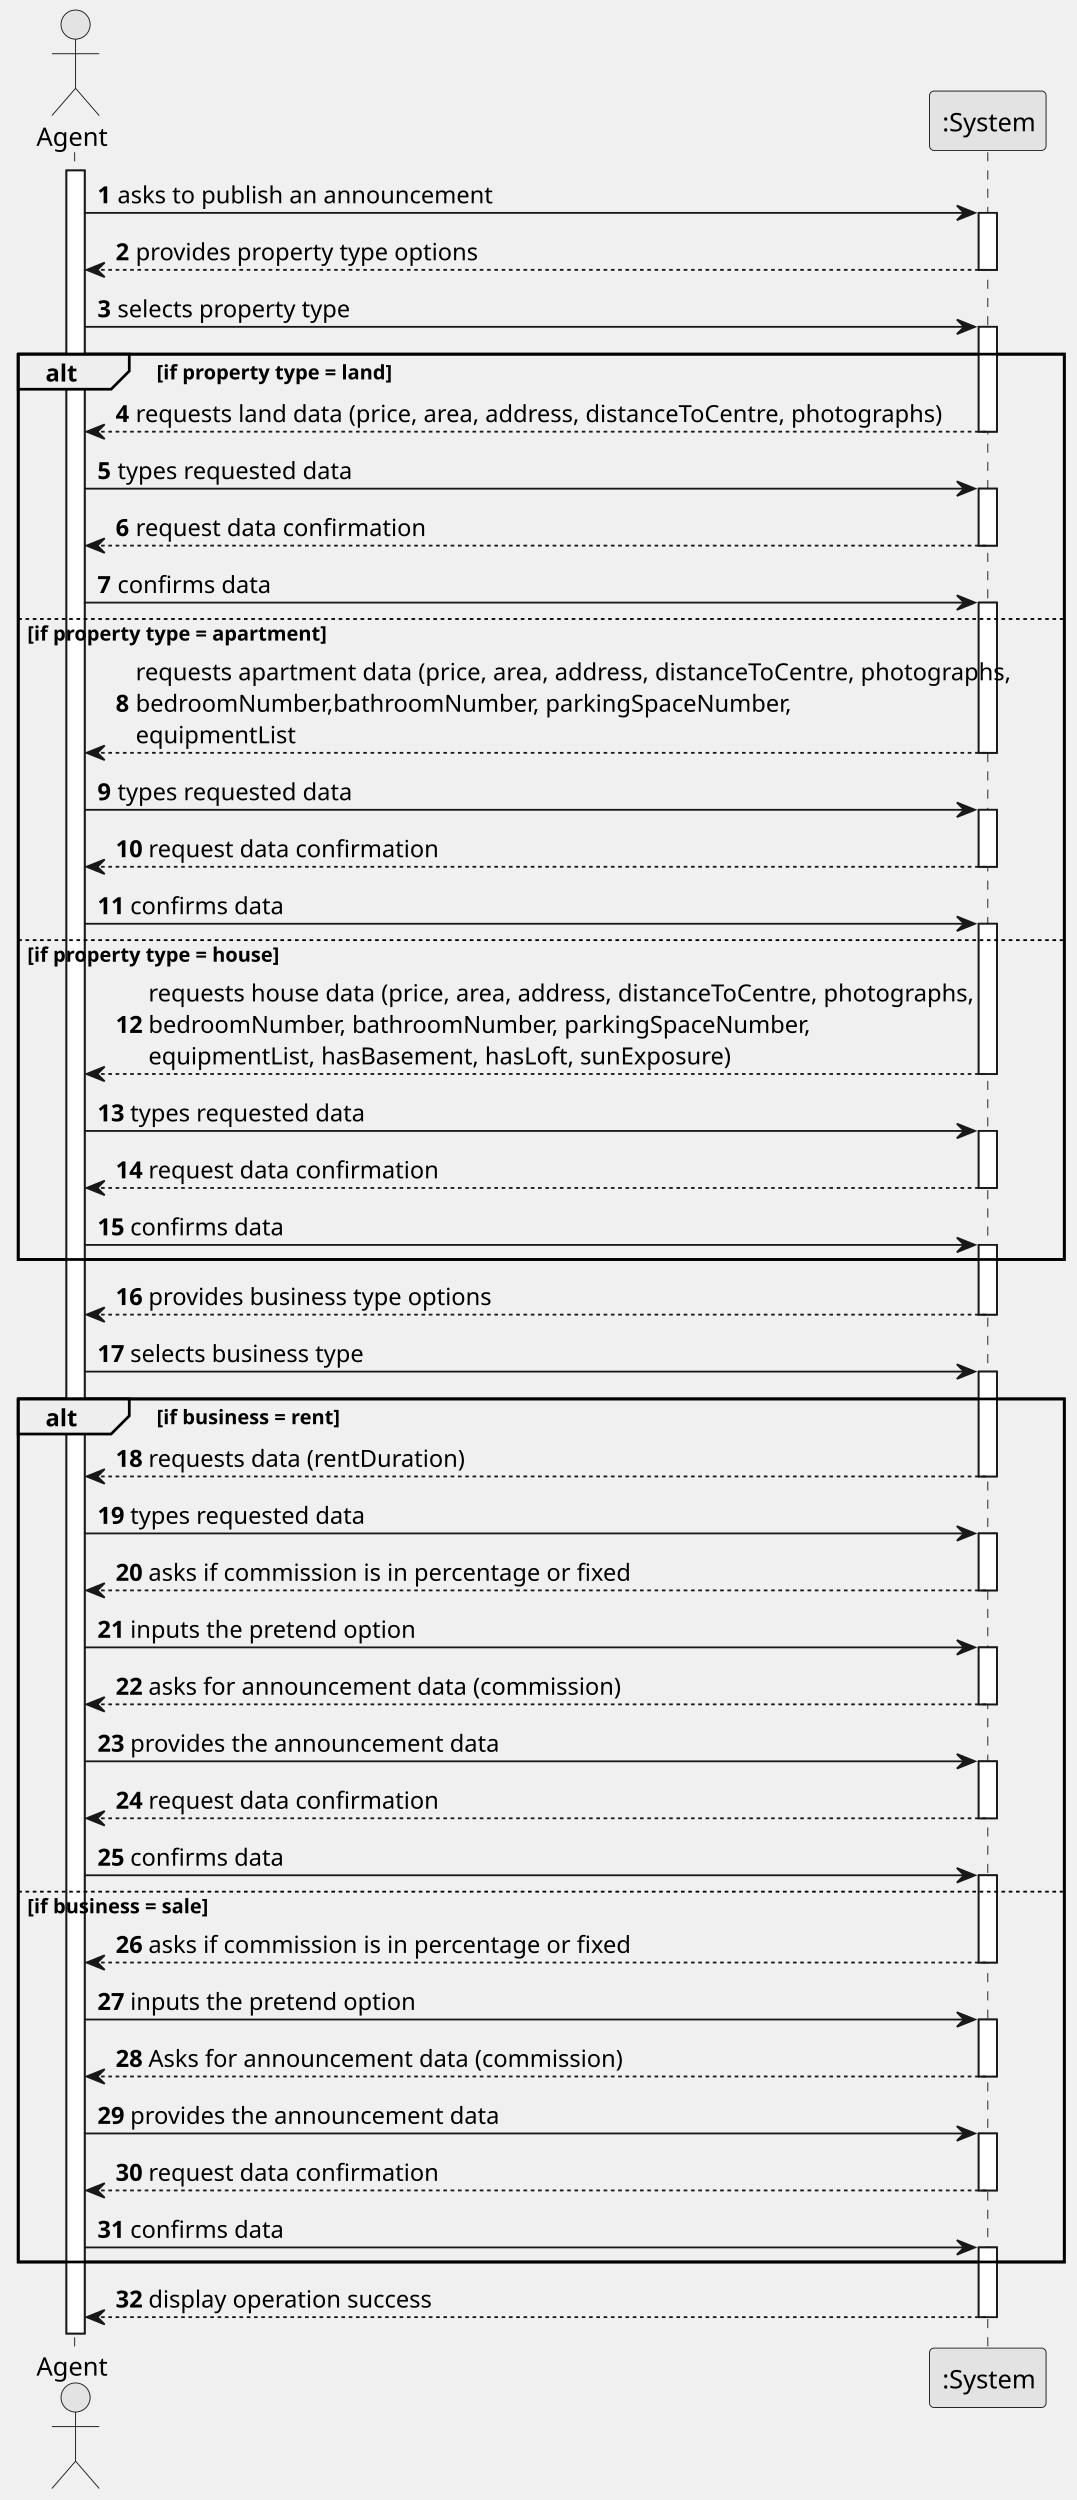
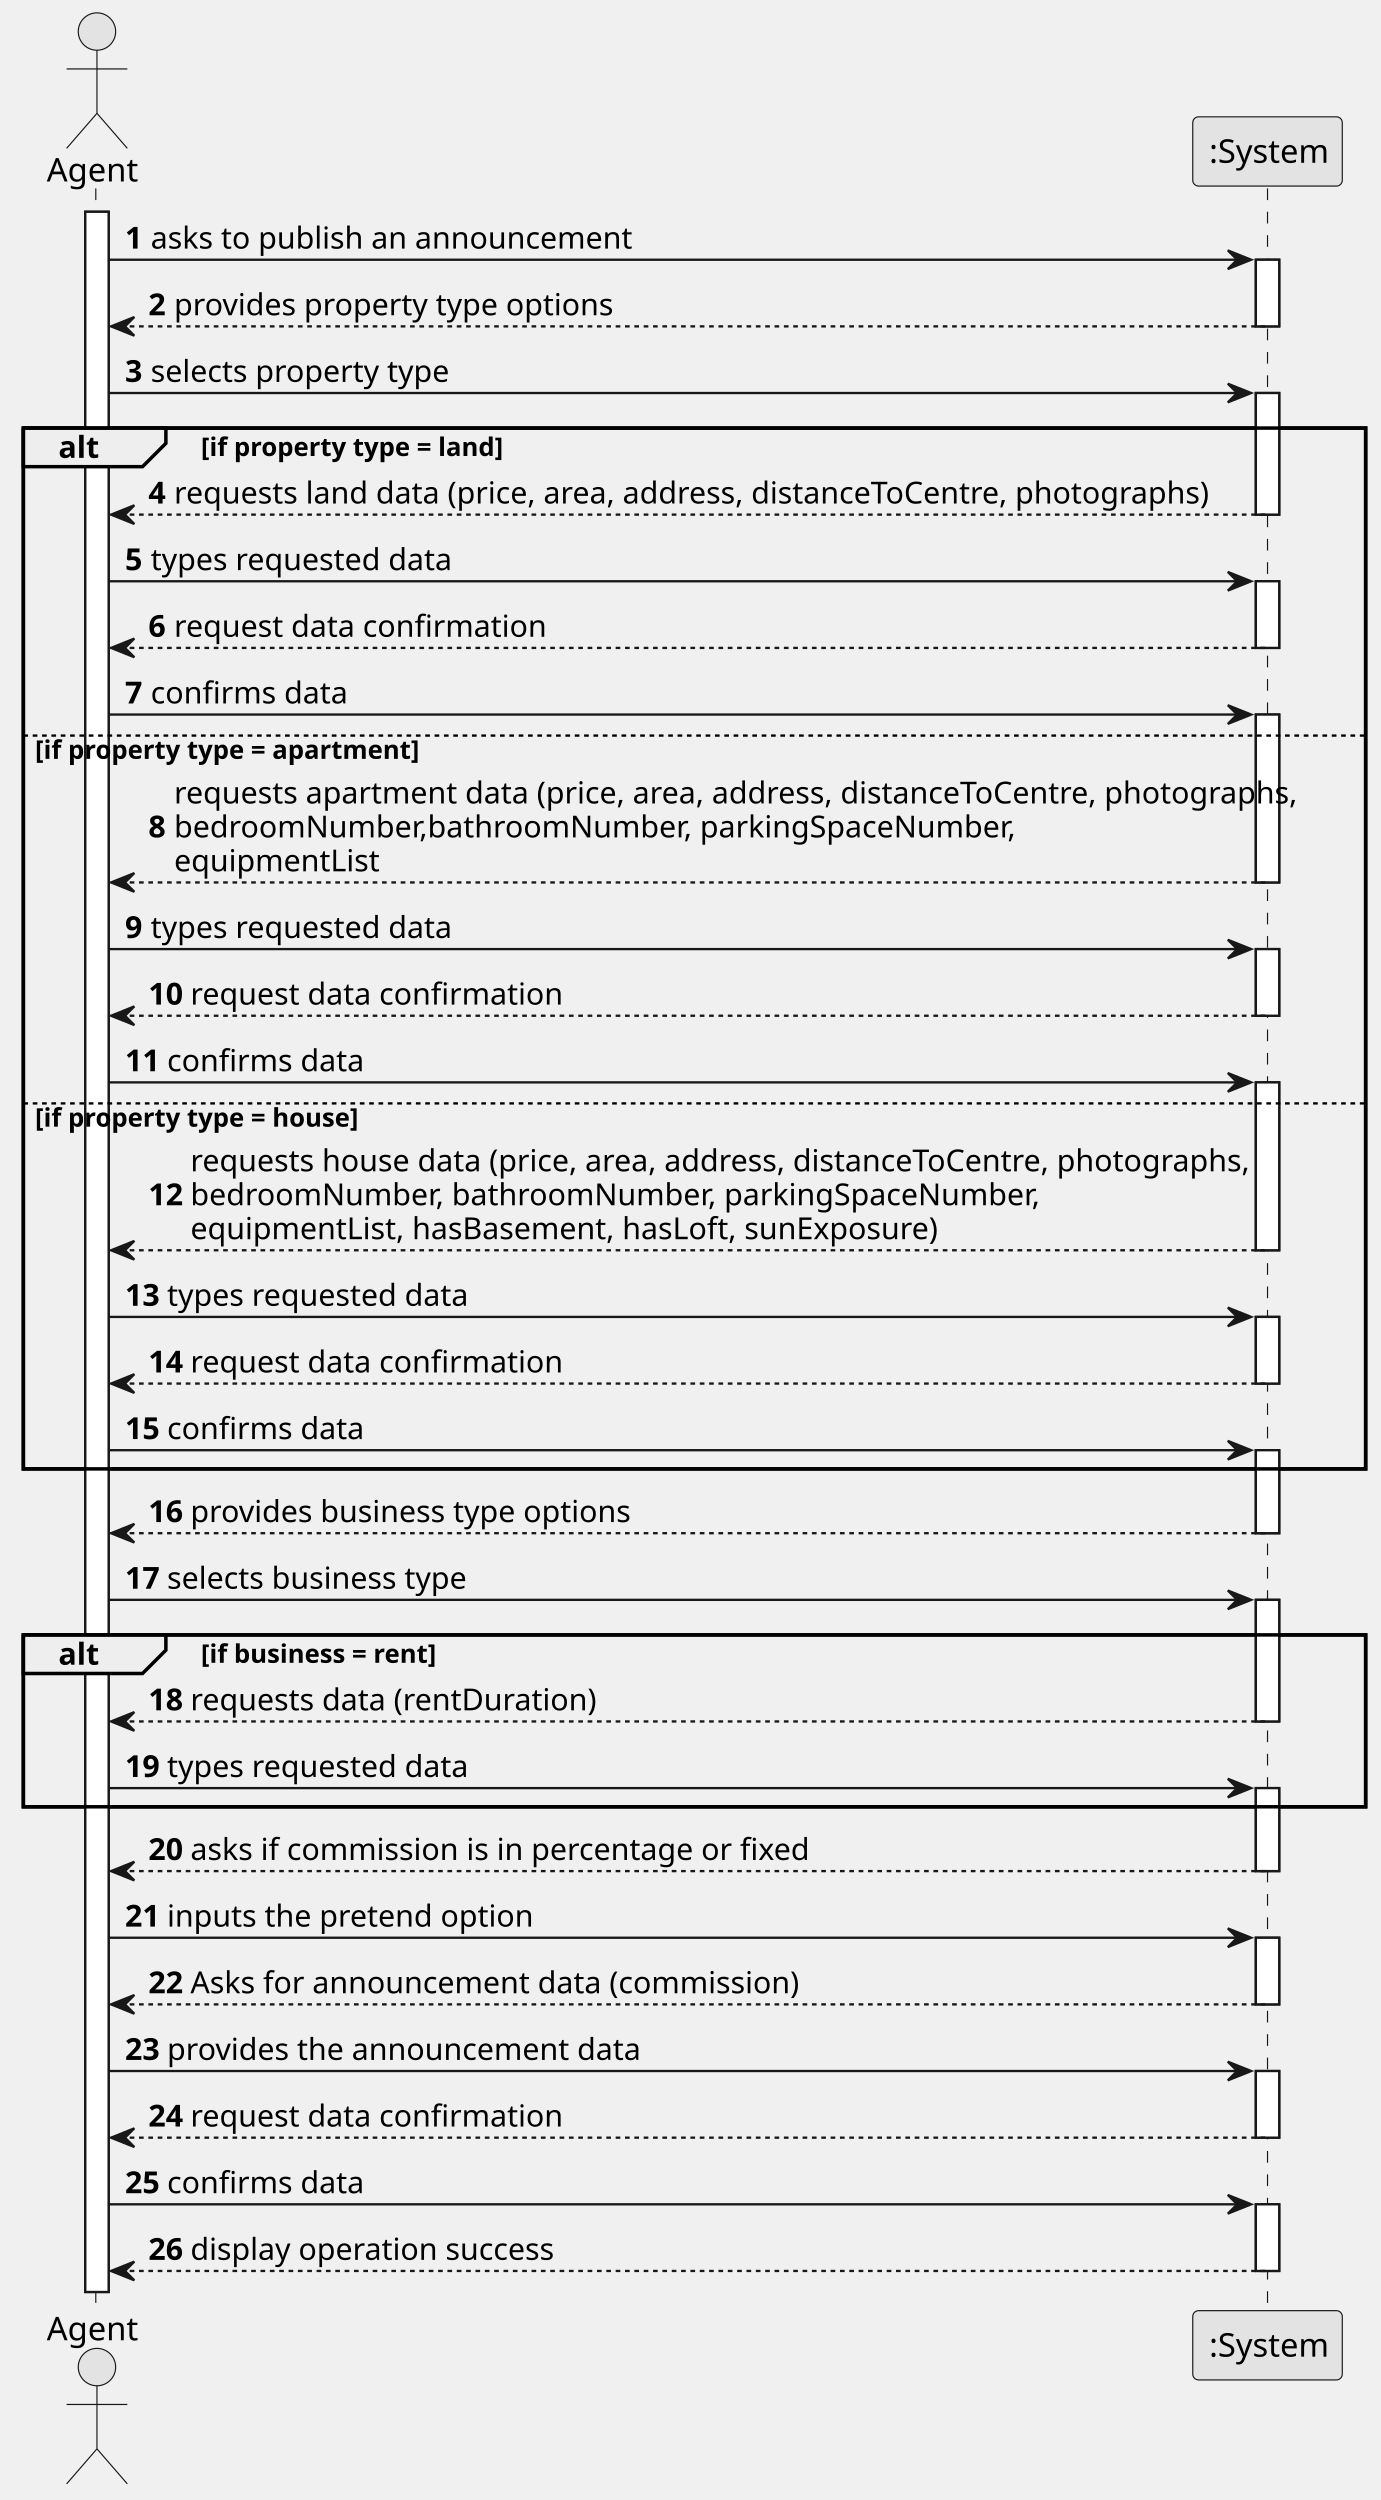
- <svg xmlns="http://www.w3.org/2000/svg" contentStyleType="text/css" height="1373px" preserveAspectRatio="none" style="width:591px;height:1373px;background:#FFFFFF;" version="1.1" viewBox="0 0 591 1373" width="591px" zoomAndPan="magnify">
+ <svg xmlns="http://www.w3.org/2000/svg" contentStyleType="text/css" height="1070px" preserveAspectRatio="none" style="width:591px;height:1070px;background:#FFFFFF;" version="1.1" viewBox="0 0 591 1070" width="591px" zoomAndPan="magnify">
  <defs />
  <g>
-     <rect fill="#FFFFFF" height="1187.951" style="stroke:#181818;stroke-width:1.0;" width="10" x="36.5" y="93.621" />
-     <rect fill="#FFFFFF" height="31.291" style="stroke:#181818;stroke-width:1.0;" width="10" x="537.5" y="116.912" />
-     <rect fill="#FFFFFF" height="57.582" style="stroke:#181818;stroke-width:1.0;" width="10" x="537.5" y="179.494" />
-     <rect fill="#FFFFFF" height="31.291" style="stroke:#181818;stroke-width:1.0;" width="10" x="537.5" y="268.367" />
-     <rect fill="#FFFFFF" height="82.504" style="stroke:#181818;stroke-width:1.0;" width="10" x="537.5" y="330.949" />
-     <rect fill="#FFFFFF" height="31.291" style="stroke:#181818;stroke-width:1.0;" width="10" x="537.5" y="444.744" />
-     <rect fill="#FFFFFF" height="82.504" style="stroke:#181818;stroke-width:1.0;" width="10" x="537.5" y="507.326" />
-     <rect fill="#FFFFFF" height="31.291" style="stroke:#181818;stroke-width:1.0;" width="10" x="537.5" y="621.121" />
-     <rect fill="#FFFFFF" height="38.291" style="stroke:#181818;stroke-width:1.0;" width="10" x="537.5" y="683.703" />
-     <rect fill="#FFFFFF" height="57.582" style="stroke:#181818;stroke-width:1.0;" width="10" x="537.5" y="753.285" />
-     <rect fill="#FFFFFF" height="31.291" style="stroke:#181818;stroke-width:1.0;" width="10" x="537.5" y="842.158" />
-     <rect fill="#FFFFFF" height="31.291" style="stroke:#181818;stroke-width:1.0;" width="10" x="537.5" y="904.74" />
-     <rect fill="#FFFFFF" height="31.291" style="stroke:#181818;stroke-width:1.0;" width="10" x="537.5" y="967.322" />
-     <rect fill="#FFFFFF" height="47.922" style="stroke:#181818;stroke-width:1.0;" width="10" x="537.5" y="1029.904" />
-     <rect fill="#FFFFFF" height="31.291" style="stroke:#181818;stroke-width:1.0;" width="10" x="537.5" y="1109.117" />
-     <rect fill="#FFFFFF" height="31.291" style="stroke:#181818;stroke-width:1.0;" width="10" x="537.5" y="1171.699" />
-     <rect fill="#FFFFFF" height="38.291" style="stroke:#181818;stroke-width:1.0;" width="10" x="537.5" y="1234.281" />
-     <rect fill="none" height="497.209" style="stroke:#000000;stroke-width:1.5;" width="574.5" x="10" y="194.494" />
-     <rect fill="none" height="473.996" style="stroke:#000000;stroke-width:1.5;" width="574.5" x="10" y="768.285" />
-     <line style="stroke:#181818;stroke-width:0.5;stroke-dasharray:5.0,5.0;" x1="41" x2="41" y1="83.621" y2="1290.572" />
-     <line style="stroke:#181818;stroke-width:0.5;stroke-dasharray:5.0,5.0;" x1="542.5" x2="542.5" y1="83.621" y2="1290.572" />
-     <text fill="#000000" font-family="sans-serif" font-size="14" lengthAdjust="spacing" textLength="37" x="20" y="80.107">Agent</text>
+     <rect fill="#FFFFFF" height="890.328" style="stroke:#181818;stroke-width:1.0;" width="10" x="36.5" y="90.641" />
+     <rect fill="#FFFFFF" height="28.523" style="stroke:#181818;stroke-width:1.0;" width="10" x="537.5" y="111.164" />
+     <rect fill="#FFFFFF" height="52.047" style="stroke:#181818;stroke-width:1.0;" width="10" x="537.5" y="168.211" />
+     <rect fill="#FFFFFF" height="28.523" style="stroke:#181818;stroke-width:1.0;" width="10" x="537.5" y="248.781" />
+     <rect fill="#FFFFFF" height="71.859" style="stroke:#181818;stroke-width:1.0;" width="10" x="537.5" y="305.828" />
+     <rect fill="#FFFFFF" height="28.523" style="stroke:#181818;stroke-width:1.0;" width="10" x="537.5" y="406.211" />
+     <rect fill="#FFFFFF" height="71.859" style="stroke:#181818;stroke-width:1.0;" width="10" x="537.5" y="463.258" />
+     <rect fill="#FFFFFF" height="28.523" style="stroke:#181818;stroke-width:1.0;" width="10" x="537.5" y="563.641" />
+     <rect fill="#FFFFFF" height="35.523" style="stroke:#181818;stroke-width:1.0;" width="10" x="537.5" y="620.688" />
+     <rect fill="#FFFFFF" height="52.047" style="stroke:#181818;stroke-width:1.0;" width="10" x="537.5" y="684.734" />
+     <rect fill="#FFFFFF" height="35.523" style="stroke:#181818;stroke-width:1.0;" width="10" x="537.5" y="765.305" />
+     <rect fill="#FFFFFF" height="28.523" style="stroke:#181818;stroke-width:1.0;" width="10" x="537.5" y="829.352" />
+     <rect fill="#FFFFFF" height="28.523" style="stroke:#181818;stroke-width:1.0;" width="10" x="537.5" y="886.398" />
+     <rect fill="#FFFFFF" height="28.523" style="stroke:#181818;stroke-width:1.0;" width="10" x="537.5" y="943.445" />
+     <rect fill="none" height="445.477" style="stroke:#000000;stroke-width:1.5;" width="574.5" x="10" y="183.211" />
+     <rect fill="none" height="73.57" style="stroke:#000000;stroke-width:1.5;" width="574.5" x="10" y="699.734" />
+     <line style="stroke:#181818;stroke-width:0.5;stroke-dasharray:5.0,5.0;" x1="41" x2="41" y1="80.641" y2="989.969" />
+     <line style="stroke:#181818;stroke-width:0.5;stroke-dasharray:5.0,5.0;" x1="542.5" x2="542.5" y1="80.641" y2="989.969" />
+     <text fill="#000000" font-family="sans-serif" font-size="14" lengthAdjust="spacing" textLength="37" x="20" y="77.674">Agent</text>
    <ellipse cx="41.5" cy="13.5" fill="#E3E3E3" rx="8" ry="8" style="stroke:#181818;stroke-width:0.5;" />
    <path d="M41.5,21.5 L41.5,48.5 M28.5,29.5 L54.5,29.5 M41.5,48.5 L28.5,63.5 M41.5,48.5 L54.5,63.5 " fill="none" style="stroke:#181818;stroke-width:0.5;" />
-     <text fill="#000000" font-family="sans-serif" font-size="14" lengthAdjust="spacing" textLength="37" x="20" y="1304.68">Agent</text>
-     <ellipse cx="41.5" cy="1316.693" fill="#E3E3E3" rx="8" ry="8" style="stroke:#181818;stroke-width:0.5;" />
-     <path d="M41.5,1324.693 L41.5,1351.693 M28.5,1332.693 L54.5,1332.693 M41.5,1351.693 L28.5,1366.693 M41.5,1351.693 L54.5,1366.693 " fill="none" style="stroke:#181818;stroke-width:0.5;" />
-     <rect fill="#E3E3E3" height="32.621" rx="2.5" ry="2.5" style="stroke:#181818;stroke-width:0.5;" width="64" x="510.5" y="50" />
-     <text fill="#000000" font-family="sans-serif" font-size="14" lengthAdjust="spacing" textLength="50" x="517.5" y="72.107">:System</text>
-     <rect fill="#E3E3E3" height="32.621" rx="2.5" ry="2.5" style="stroke:#181818;stroke-width:0.5;" width="64" x="510.5" y="1289.572" />
-     <text fill="#000000" font-family="sans-serif" font-size="14" lengthAdjust="spacing" textLength="50" x="517.5" y="1311.68">:System</text>
-     <rect fill="#FFFFFF" height="1187.951" style="stroke:#181818;stroke-width:1.0;" width="10" x="36.5" y="93.621" />
-     <rect fill="#FFFFFF" height="31.291" style="stroke:#181818;stroke-width:1.0;" width="10" x="537.5" y="116.912" />
-     <rect fill="#FFFFFF" height="57.582" style="stroke:#181818;stroke-width:1.0;" width="10" x="537.5" y="179.494" />
-     <rect fill="#FFFFFF" height="31.291" style="stroke:#181818;stroke-width:1.0;" width="10" x="537.5" y="268.367" />
-     <rect fill="#FFFFFF" height="82.504" style="stroke:#181818;stroke-width:1.0;" width="10" x="537.5" y="330.949" />
-     <rect fill="#FFFFFF" height="31.291" style="stroke:#181818;stroke-width:1.0;" width="10" x="537.5" y="444.744" />
-     <rect fill="#FFFFFF" height="82.504" style="stroke:#181818;stroke-width:1.0;" width="10" x="537.5" y="507.326" />
-     <rect fill="#FFFFFF" height="31.291" style="stroke:#181818;stroke-width:1.0;" width="10" x="537.5" y="621.121" />
-     <rect fill="#FFFFFF" height="38.291" style="stroke:#181818;stroke-width:1.0;" width="10" x="537.5" y="683.703" />
-     <rect fill="#FFFFFF" height="57.582" style="stroke:#181818;stroke-width:1.0;" width="10" x="537.5" y="753.285" />
-     <rect fill="#FFFFFF" height="31.291" style="stroke:#181818;stroke-width:1.0;" width="10" x="537.5" y="842.158" />
-     <rect fill="#FFFFFF" height="31.291" style="stroke:#181818;stroke-width:1.0;" width="10" x="537.5" y="904.74" />
-     <rect fill="#FFFFFF" height="31.291" style="stroke:#181818;stroke-width:1.0;" width="10" x="537.5" y="967.322" />
-     <rect fill="#FFFFFF" height="47.922" style="stroke:#181818;stroke-width:1.0;" width="10" x="537.5" y="1029.904" />
-     <rect fill="#FFFFFF" height="31.291" style="stroke:#181818;stroke-width:1.0;" width="10" x="537.5" y="1109.117" />
-     <rect fill="#FFFFFF" height="31.291" style="stroke:#181818;stroke-width:1.0;" width="10" x="537.5" y="1171.699" />
-     <rect fill="#FFFFFF" height="38.291" style="stroke:#181818;stroke-width:1.0;" width="10" x="537.5" y="1234.281" />
-     <polygon fill="#181818" points="525.5,112.912,535.5,116.912,525.5,120.912,529.5,116.912" style="stroke:#181818;stroke-width:1.0;" />
-     <line style="stroke:#181818;stroke-width:1.0;" x1="46.5" x2="531.5" y1="116.912" y2="116.912" />
-     <text fill="#000000" font-family="sans-serif" font-size="13" font-weight="bold" lengthAdjust="spacing" textLength="7" x="53.5" y="111.649">1</text>
-     <text fill="#000000" font-family="sans-serif" font-size="13" lengthAdjust="spacing" textLength="195" x="64.5" y="111.649">asks to publish an announcement</text>
-     <polygon fill="#181818" points="57.5,144.203,47.5,148.203,57.5,152.203,53.5,148.203" style="stroke:#181818;stroke-width:1.0;" />
-     <line style="stroke:#181818;stroke-width:1.0;stroke-dasharray:2.0,2.0;" x1="51.5" x2="541.5" y1="148.203" y2="148.203" />
-     <text fill="#000000" font-family="sans-serif" font-size="13" font-weight="bold" lengthAdjust="spacing" textLength="7" x="63.5" y="142.94">2</text>
-     <text fill="#000000" font-family="sans-serif" font-size="13" lengthAdjust="spacing" textLength="173" x="74.5" y="142.94">provides property type options</text>
-     <polygon fill="#181818" points="525.5,175.494,535.5,179.494,525.5,183.494,529.5,179.494" style="stroke:#181818;stroke-width:1.0;" />
-     <line style="stroke:#181818;stroke-width:1.0;" x1="46.5" x2="531.5" y1="179.494" y2="179.494" />
-     <text fill="#000000" font-family="sans-serif" font-size="13" font-weight="bold" lengthAdjust="spacing" textLength="7" x="53.5" y="174.231">3</text>
-     <text fill="#000000" font-family="sans-serif" font-size="13" lengthAdjust="spacing" textLength="122" x="64.5" y="174.231">selects property type</text>
-     <path d="M10,194.494 L71,194.494 L71,203.785 L61,213.785 L10,213.785 L10,194.494 " fill="#EEEEEE" style="stroke:#000000;stroke-width:1.5;" />
-     <rect fill="none" height="497.209" style="stroke:#000000;stroke-width:1.5;" width="574.5" x="10" y="194.494" />
-     <text fill="#000000" font-family="sans-serif" font-size="13" font-weight="bold" lengthAdjust="spacing" textLength="16" x="25" y="209.523">alt</text>
-     <text fill="#000000" font-family="sans-serif" font-size="11" font-weight="bold" lengthAdjust="spacing" textLength="128" x="86" y="208.364">[if property type = land]</text>
-     <polygon fill="#181818" points="57.5,233.076,47.5,237.076,57.5,241.076,53.5,237.076" style="stroke:#181818;stroke-width:1.0;" />
-     <line style="stroke:#181818;stroke-width:1.0;stroke-dasharray:2.0,2.0;" x1="51.5" x2="541.5" y1="237.076" y2="237.076" />
-     <text fill="#000000" font-family="sans-serif" font-size="13" font-weight="bold" lengthAdjust="spacing" textLength="7" x="63.5" y="231.814">4</text>
-     <text fill="#000000" font-family="sans-serif" font-size="13" lengthAdjust="spacing" textLength="422" x="74.5" y="231.814">requests land data (price, area, address, distanceToCentre, photographs)</text>
-     <polygon fill="#181818" points="525.5,264.367,535.5,268.367,525.5,272.367,529.5,268.367" style="stroke:#181818;stroke-width:1.0;" />
-     <line style="stroke:#181818;stroke-width:1.0;" x1="46.5" x2="531.5" y1="268.367" y2="268.367" />
-     <text fill="#000000" font-family="sans-serif" font-size="13" font-weight="bold" lengthAdjust="spacing" textLength="7" x="53.5" y="263.104">5</text>
-     <text fill="#000000" font-family="sans-serif" font-size="13" lengthAdjust="spacing" textLength="122" x="64.5" y="263.104">types requested data</text>
-     <polygon fill="#181818" points="57.5,295.658,47.5,299.658,57.5,303.658,53.5,299.658" style="stroke:#181818;stroke-width:1.0;" />
-     <line style="stroke:#181818;stroke-width:1.0;stroke-dasharray:2.0,2.0;" x1="51.5" x2="541.5" y1="299.658" y2="299.658" />
-     <text fill="#000000" font-family="sans-serif" font-size="13" font-weight="bold" lengthAdjust="spacing" textLength="7" x="63.5" y="294.396">6</text>
-     <text fill="#000000" font-family="sans-serif" font-size="13" lengthAdjust="spacing" textLength="146" x="74.5" y="294.396">request data confirmation</text>
-     <polygon fill="#181818" points="525.5,326.949,535.5,330.949,525.5,334.949,529.5,330.949" style="stroke:#181818;stroke-width:1.0;" />
-     <line style="stroke:#181818;stroke-width:1.0;" x1="46.5" x2="531.5" y1="330.949" y2="330.949" />
-     <text fill="#000000" font-family="sans-serif" font-size="13" font-weight="bold" lengthAdjust="spacing" textLength="7" x="53.5" y="325.687">7</text>
-     <text fill="#000000" font-family="sans-serif" font-size="13" lengthAdjust="spacing" textLength="78" x="64.5" y="325.687">confirms data</text>
-     <line style="stroke:#000000;stroke-width:1.0;stroke-dasharray:2.0,2.0;" x1="10" x2="584.5" y1="339.949" y2="339.949" />
-     <text fill="#000000" font-family="sans-serif" font-size="11" font-weight="bold" lengthAdjust="spacing" textLength="162" x="15" y="351.819">[if property type = apartment]</text>
-     <polygon fill="#181818" points="57.5,409.453,47.5,413.453,57.5,417.453,53.5,413.453" style="stroke:#181818;stroke-width:1.0;" />
-     <line style="stroke:#181818;stroke-width:1.0;stroke-dasharray:2.0,2.0;" x1="51.5" x2="541.5" y1="413.453" y2="413.453" />
-     <text fill="#000000" font-family="sans-serif" font-size="13" font-weight="bold" lengthAdjust="spacing" textLength="7" x="63.5" y="390.899">8</text>
-     <text fill="#000000" font-family="sans-serif" font-size="13" lengthAdjust="spacing" textLength="456" x="74.5" y="373.608">requests apartment data (price, area, address, distanceToCentre, photographs,</text>
-     <text fill="#000000" font-family="sans-serif" font-size="13" lengthAdjust="spacing" textLength="334" x="74.5" y="390.899">bedroomNumber,bathroomNumber, parkingSpaceNumber,</text>
-     <text fill="#000000" font-family="sans-serif" font-size="13" lengthAdjust="spacing" textLength="81" x="74.5" y="408.19">equipmentList</text>
-     <polygon fill="#181818" points="525.5,440.744,535.5,444.744,525.5,448.744,529.5,444.744" style="stroke:#181818;stroke-width:1.0;" />
-     <line style="stroke:#181818;stroke-width:1.0;" x1="46.5" x2="531.5" y1="444.744" y2="444.744" />
-     <text fill="#000000" font-family="sans-serif" font-size="13" font-weight="bold" lengthAdjust="spacing" textLength="7" x="53.5" y="439.481">9</text>
-     <text fill="#000000" font-family="sans-serif" font-size="13" lengthAdjust="spacing" textLength="122" x="64.5" y="439.481">types requested data</text>
-     <polygon fill="#181818" points="57.5,472.035,47.5,476.035,57.5,480.035,53.5,476.035" style="stroke:#181818;stroke-width:1.0;" />
-     <line style="stroke:#181818;stroke-width:1.0;stroke-dasharray:2.0,2.0;" x1="51.5" x2="541.5" y1="476.035" y2="476.035" />
-     <text fill="#000000" font-family="sans-serif" font-size="13" font-weight="bold" lengthAdjust="spacing" textLength="14" x="63.5" y="470.772">10</text>
-     <text fill="#000000" font-family="sans-serif" font-size="13" lengthAdjust="spacing" textLength="146" x="81.5" y="470.772">request data confirmation</text>
-     <polygon fill="#181818" points="525.5,503.326,535.5,507.326,525.5,511.326,529.5,507.326" style="stroke:#181818;stroke-width:1.0;" />
-     <line style="stroke:#181818;stroke-width:1.0;" x1="46.5" x2="531.5" y1="507.326" y2="507.326" />
-     <text fill="#000000" font-family="sans-serif" font-size="13" font-weight="bold" lengthAdjust="spacing" textLength="14" x="53.5" y="502.063">11</text>
-     <text fill="#000000" font-family="sans-serif" font-size="13" lengthAdjust="spacing" textLength="78" x="71.5" y="502.063">confirms data</text>
-     <line style="stroke:#000000;stroke-width:1.0;stroke-dasharray:2.0,2.0;" x1="10" x2="584.5" y1="516.326" y2="516.326" />
-     <text fill="#000000" font-family="sans-serif" font-size="11" font-weight="bold" lengthAdjust="spacing" textLength="140" x="15" y="528.196">[if property type = house]</text>
-     <polygon fill="#181818" points="57.5,585.83,47.5,589.83,57.5,593.83,53.5,589.83" style="stroke:#181818;stroke-width:1.0;" />
-     <line style="stroke:#181818;stroke-width:1.0;stroke-dasharray:2.0,2.0;" x1="51.5" x2="541.5" y1="589.83" y2="589.83" />
-     <text fill="#000000" font-family="sans-serif" font-size="13" font-weight="bold" lengthAdjust="spacing" textLength="14" x="63.5" y="567.276">12</text>
-     <text fill="#000000" font-family="sans-serif" font-size="13" lengthAdjust="spacing" textLength="433" x="81.5" y="549.985">requests house data (price, area, address, distanceToCentre, photographs,</text>
-     <text fill="#000000" font-family="sans-serif" font-size="13" lengthAdjust="spacing" textLength="338" x="81.5" y="567.276">bedroomNumber, bathroomNumber, parkingSpaceNumber,</text>
-     <text fill="#000000" font-family="sans-serif" font-size="13" lengthAdjust="spacing" textLength="307" x="81.5" y="584.567">equipmentList, hasBasement, hasLoft, sunExposure)</text>
-     <polygon fill="#181818" points="525.5,617.121,535.5,621.121,525.5,625.121,529.5,621.121" style="stroke:#181818;stroke-width:1.0;" />
-     <line style="stroke:#181818;stroke-width:1.0;" x1="46.5" x2="531.5" y1="621.121" y2="621.121" />
-     <text fill="#000000" font-family="sans-serif" font-size="13" font-weight="bold" lengthAdjust="spacing" textLength="14" x="53.5" y="615.858">13</text>
-     <text fill="#000000" font-family="sans-serif" font-size="13" lengthAdjust="spacing" textLength="122" x="71.5" y="615.858">types requested data</text>
-     <polygon fill="#181818" points="57.5,648.412,47.5,652.412,57.5,656.412,53.5,652.412" style="stroke:#181818;stroke-width:1.0;" />
-     <line style="stroke:#181818;stroke-width:1.0;stroke-dasharray:2.0,2.0;" x1="51.5" x2="541.5" y1="652.412" y2="652.412" />
-     <text fill="#000000" font-family="sans-serif" font-size="13" font-weight="bold" lengthAdjust="spacing" textLength="14" x="63.5" y="647.149">14</text>
-     <text fill="#000000" font-family="sans-serif" font-size="13" lengthAdjust="spacing" textLength="146" x="81.5" y="647.149">request data confirmation</text>
-     <polygon fill="#181818" points="525.5,679.703,535.5,683.703,525.5,687.703,529.5,683.703" style="stroke:#181818;stroke-width:1.0;" />
-     <line style="stroke:#181818;stroke-width:1.0;" x1="46.5" x2="531.5" y1="683.703" y2="683.703" />
-     <text fill="#000000" font-family="sans-serif" font-size="13" font-weight="bold" lengthAdjust="spacing" textLength="14" x="53.5" y="678.44">15</text>
-     <text fill="#000000" font-family="sans-serif" font-size="13" lengthAdjust="spacing" textLength="78" x="71.5" y="678.44">confirms data</text>
-     <polygon fill="#181818" points="57.5,717.994,47.5,721.994,57.5,725.994,53.5,721.994" style="stroke:#181818;stroke-width:1.0;" />
-     <line style="stroke:#181818;stroke-width:1.0;stroke-dasharray:2.0,2.0;" x1="51.5" x2="541.5" y1="721.994" y2="721.994" />
-     <text fill="#000000" font-family="sans-serif" font-size="13" font-weight="bold" lengthAdjust="spacing" textLength="14" x="63.5" y="716.731">16</text>
-     <text fill="#000000" font-family="sans-serif" font-size="13" lengthAdjust="spacing" textLength="178" x="81.5" y="716.731">provides business type options</text>
-     <polygon fill="#181818" points="525.5,749.285,535.5,753.285,525.5,757.285,529.5,753.285" style="stroke:#181818;stroke-width:1.0;" />
-     <line style="stroke:#181818;stroke-width:1.0;" x1="46.5" x2="531.5" y1="753.285" y2="753.285" />
-     <text fill="#000000" font-family="sans-serif" font-size="13" font-weight="bold" lengthAdjust="spacing" textLength="14" x="53.5" y="748.023">17</text>
-     <text fill="#000000" font-family="sans-serif" font-size="13" lengthAdjust="spacing" textLength="127" x="71.5" y="748.023">selects business type</text>
-     <path d="M10,768.285 L71,768.285 L71,777.576 L61,787.576 L10,787.576 L10,768.285 " fill="#EEEEEE" style="stroke:#000000;stroke-width:1.5;" />
-     <rect fill="none" height="473.996" style="stroke:#000000;stroke-width:1.5;" width="574.5" x="10" y="768.285" />
-     <text fill="#000000" font-family="sans-serif" font-size="13" font-weight="bold" lengthAdjust="spacing" textLength="16" x="25" y="783.313">alt</text>
-     <text fill="#000000" font-family="sans-serif" font-size="11" font-weight="bold" lengthAdjust="spacing" textLength="105" x="86" y="782.155">[if business = rent]</text>
-     <polygon fill="#181818" points="57.5,806.867,47.5,810.867,57.5,814.867,53.5,810.867" style="stroke:#181818;stroke-width:1.0;" />
-     <line style="stroke:#181818;stroke-width:1.0;stroke-dasharray:2.0,2.0;" x1="51.5" x2="541.5" y1="810.867" y2="810.867" />
-     <text fill="#000000" font-family="sans-serif" font-size="13" font-weight="bold" lengthAdjust="spacing" textLength="14" x="63.5" y="805.605">18</text>
-     <text fill="#000000" font-family="sans-serif" font-size="13" lengthAdjust="spacing" textLength="161" x="81.5" y="805.605">requests data (rentDuration)</text>
-     <polygon fill="#181818" points="525.5,838.158,535.5,842.158,525.5,846.158,529.5,842.158" style="stroke:#181818;stroke-width:1.0;" />
-     <line style="stroke:#181818;stroke-width:1.0;" x1="46.5" x2="531.5" y1="842.158" y2="842.158" />
-     <text fill="#000000" font-family="sans-serif" font-size="13" font-weight="bold" lengthAdjust="spacing" textLength="14" x="53.5" y="836.895">19</text>
-     <text fill="#000000" font-family="sans-serif" font-size="13" lengthAdjust="spacing" textLength="122" x="71.5" y="836.895">types requested data</text>
-     <polygon fill="#181818" points="57.5,869.449,47.5,873.449,57.5,877.449,53.5,873.449" style="stroke:#181818;stroke-width:1.0;" />
-     <line style="stroke:#181818;stroke-width:1.0;stroke-dasharray:2.0,2.0;" x1="51.5" x2="541.5" y1="873.449" y2="873.449" />
-     <text fill="#000000" font-family="sans-serif" font-size="13" font-weight="bold" lengthAdjust="spacing" textLength="14" x="63.5" y="868.187">20</text>
-     <text fill="#000000" font-family="sans-serif" font-size="13" lengthAdjust="spacing" textLength="254" x="81.5" y="868.187">asks if commission is in percentage or fixed</text>
-     <polygon fill="#181818" points="525.5,900.74,535.5,904.74,525.5,908.74,529.5,904.74" style="stroke:#181818;stroke-width:1.0;" />
-     <line style="stroke:#181818;stroke-width:1.0;" x1="46.5" x2="531.5" y1="904.74" y2="904.74" />
-     <text fill="#000000" font-family="sans-serif" font-size="13" font-weight="bold" lengthAdjust="spacing" textLength="14" x="53.5" y="899.477">21</text>
-     <text fill="#000000" font-family="sans-serif" font-size="13" lengthAdjust="spacing" textLength="143" x="71.5" y="899.477">inputs the pretend option</text>
-     <polygon fill="#181818" points="57.5,932.031,47.5,936.031,57.5,940.031,53.5,936.031" style="stroke:#181818;stroke-width:1.0;" />
-     <line style="stroke:#181818;stroke-width:1.0;stroke-dasharray:2.0,2.0;" x1="51.5" x2="541.5" y1="936.031" y2="936.031" />
-     <text fill="#000000" font-family="sans-serif" font-size="13" font-weight="bold" lengthAdjust="spacing" textLength="14" x="63.5" y="930.769">22</text>
-     <text fill="#000000" font-family="sans-serif" font-size="13" lengthAdjust="spacing" textLength="246" x="81.5" y="930.769">asks for announcement data (commission)</text>
-     <polygon fill="#181818" points="525.5,963.322,535.5,967.322,525.5,971.322,529.5,967.322" style="stroke:#181818;stroke-width:1.0;" />
-     <line style="stroke:#181818;stroke-width:1.0;" x1="46.5" x2="531.5" y1="967.322" y2="967.322" />
-     <text fill="#000000" font-family="sans-serif" font-size="13" font-weight="bold" lengthAdjust="spacing" textLength="14" x="53.5" y="962.06">23</text>
-     <text fill="#000000" font-family="sans-serif" font-size="13" lengthAdjust="spacing" textLength="187" x="71.5" y="962.06">provides the announcement data</text>
-     <polygon fill="#181818" points="57.5,994.613,47.5,998.613,57.5,1002.613,53.5,998.613" style="stroke:#181818;stroke-width:1.0;" />
-     <line style="stroke:#181818;stroke-width:1.0;stroke-dasharray:2.0,2.0;" x1="51.5" x2="541.5" y1="998.613" y2="998.613" />
-     <text fill="#000000" font-family="sans-serif" font-size="13" font-weight="bold" lengthAdjust="spacing" textLength="14" x="63.5" y="993.351">24</text>
-     <text fill="#000000" font-family="sans-serif" font-size="13" lengthAdjust="spacing" textLength="146" x="81.5" y="993.351">request data confirmation</text>
-     <polygon fill="#181818" points="525.5,1025.904,535.5,1029.904,525.5,1033.904,529.5,1029.904" style="stroke:#181818;stroke-width:1.0;" />
-     <line style="stroke:#181818;stroke-width:1.0;" x1="46.5" x2="531.5" y1="1029.904" y2="1029.904" />
-     <text fill="#000000" font-family="sans-serif" font-size="13" font-weight="bold" lengthAdjust="spacing" textLength="14" x="53.5" y="1024.642">25</text>
-     <text fill="#000000" font-family="sans-serif" font-size="13" lengthAdjust="spacing" textLength="78" x="71.5" y="1024.642">confirms data</text>
-     <line style="stroke:#000000;stroke-width:1.0;stroke-dasharray:2.0,2.0;" x1="10" x2="584.5" y1="1038.904" y2="1038.904" />
-     <text fill="#000000" font-family="sans-serif" font-size="11" font-weight="bold" lengthAdjust="spacing" textLength="105" x="15" y="1050.774">[if business = sale]</text>
-     <polygon fill="#181818" points="57.5,1073.826,47.5,1077.826,57.5,1081.826,53.5,1077.826" style="stroke:#181818;stroke-width:1.0;" />
-     <line style="stroke:#181818;stroke-width:1.0;stroke-dasharray:2.0,2.0;" x1="51.5" x2="541.5" y1="1077.826" y2="1077.826" />
-     <text fill="#000000" font-family="sans-serif" font-size="13" font-weight="bold" lengthAdjust="spacing" textLength="14" x="63.5" y="1072.563">26</text>
-     <text fill="#000000" font-family="sans-serif" font-size="13" lengthAdjust="spacing" textLength="254" x="81.5" y="1072.563">asks if commission is in percentage or fixed</text>
-     <polygon fill="#181818" points="525.5,1105.117,535.5,1109.117,525.5,1113.117,529.5,1109.117" style="stroke:#181818;stroke-width:1.0;" />
-     <line style="stroke:#181818;stroke-width:1.0;" x1="46.5" x2="531.5" y1="1109.117" y2="1109.117" />
-     <text fill="#000000" font-family="sans-serif" font-size="13" font-weight="bold" lengthAdjust="spacing" textLength="14" x="53.5" y="1103.854">27</text>
-     <text fill="#000000" font-family="sans-serif" font-size="13" lengthAdjust="spacing" textLength="143" x="71.5" y="1103.854">inputs the pretend option</text>
-     <polygon fill="#181818" points="57.5,1136.408,47.5,1140.408,57.5,1144.408,53.5,1140.408" style="stroke:#181818;stroke-width:1.0;" />
-     <line style="stroke:#181818;stroke-width:1.0;stroke-dasharray:2.0,2.0;" x1="51.5" x2="541.5" y1="1140.408" y2="1140.408" />
-     <text fill="#000000" font-family="sans-serif" font-size="13" font-weight="bold" lengthAdjust="spacing" textLength="14" x="63.5" y="1135.146">28</text>
-     <text fill="#000000" font-family="sans-serif" font-size="13" lengthAdjust="spacing" textLength="248" x="81.5" y="1135.146">Asks for announcement data (commission)</text>
-     <polygon fill="#181818" points="525.5,1167.699,535.5,1171.699,525.5,1175.699,529.5,1171.699" style="stroke:#181818;stroke-width:1.0;" />
-     <line style="stroke:#181818;stroke-width:1.0;" x1="46.5" x2="531.5" y1="1171.699" y2="1171.699" />
-     <text fill="#000000" font-family="sans-serif" font-size="13" font-weight="bold" lengthAdjust="spacing" textLength="14" x="53.5" y="1166.437">29</text>
-     <text fill="#000000" font-family="sans-serif" font-size="13" lengthAdjust="spacing" textLength="191" x="71.5" y="1166.437">provides the  announcement data</text>
-     <polygon fill="#181818" points="57.5,1198.99,47.5,1202.99,57.5,1206.99,53.5,1202.99" style="stroke:#181818;stroke-width:1.0;" />
-     <line style="stroke:#181818;stroke-width:1.0;stroke-dasharray:2.0,2.0;" x1="51.5" x2="541.5" y1="1202.99" y2="1202.99" />
-     <text fill="#000000" font-family="sans-serif" font-size="13" font-weight="bold" lengthAdjust="spacing" textLength="14" x="63.5" y="1197.727">30</text>
-     <text fill="#000000" font-family="sans-serif" font-size="13" lengthAdjust="spacing" textLength="146" x="81.5" y="1197.727">request data confirmation</text>
-     <polygon fill="#181818" points="525.5,1230.281,535.5,1234.281,525.5,1238.281,529.5,1234.281" style="stroke:#181818;stroke-width:1.0;" />
-     <line style="stroke:#181818;stroke-width:1.0;" x1="46.5" x2="531.5" y1="1234.281" y2="1234.281" />
-     <text fill="#000000" font-family="sans-serif" font-size="13" font-weight="bold" lengthAdjust="spacing" textLength="14" x="53.5" y="1229.019">31</text>
-     <text fill="#000000" font-family="sans-serif" font-size="13" lengthAdjust="spacing" textLength="78" x="71.5" y="1229.019">confirms data</text>
-     <polygon fill="#181818" points="57.5,1268.572,47.5,1272.572,57.5,1276.572,53.5,1272.572" style="stroke:#181818;stroke-width:1.0;" />
-     <line style="stroke:#181818;stroke-width:1.0;stroke-dasharray:2.0,2.0;" x1="51.5" x2="541.5" y1="1272.572" y2="1272.572" />
-     <text fill="#000000" font-family="sans-serif" font-size="13" font-weight="bold" lengthAdjust="spacing" textLength="14" x="63.5" y="1267.31">32</text>
-     <text fill="#000000" font-family="sans-serif" font-size="13" lengthAdjust="spacing" textLength="151" x="81.5" y="1267.31">display operation success</text>
+     <text fill="#000000" font-family="sans-serif" font-size="14" lengthAdjust="spacing" textLength="37" x="20" y="1001.643">Agent</text>
+     <ellipse cx="41.5" cy="1013.109" fill="#E3E3E3" rx="8" ry="8" style="stroke:#181818;stroke-width:0.5;" />
+     <path d="M41.5,1021.109 L41.5,1048.109 M28.5,1029.109 L54.5,1029.109 M41.5,1048.109 L28.5,1063.109 M41.5,1048.109 L54.5,1063.109 " fill="none" style="stroke:#181818;stroke-width:0.5;" />
+     <rect fill="#E3E3E3" height="29.641" rx="2.5" ry="2.5" style="stroke:#181818;stroke-width:0.5;" width="64" x="510.5" y="50" />
+     <text fill="#000000" font-family="sans-serif" font-size="14" lengthAdjust="spacing" textLength="50" x="517.5" y="69.674">:System</text>
+     <rect fill="#E3E3E3" height="29.641" rx="2.5" ry="2.5" style="stroke:#181818;stroke-width:0.5;" width="64" x="510.5" y="988.969" />
+     <text fill="#000000" font-family="sans-serif" font-size="14" lengthAdjust="spacing" textLength="50" x="517.5" y="1008.643">:System</text>
+     <rect fill="#FFFFFF" height="890.328" style="stroke:#181818;stroke-width:1.0;" width="10" x="36.5" y="90.641" />
+     <rect fill="#FFFFFF" height="28.523" style="stroke:#181818;stroke-width:1.0;" width="10" x="537.5" y="111.164" />
+     <rect fill="#FFFFFF" height="52.047" style="stroke:#181818;stroke-width:1.0;" width="10" x="537.5" y="168.211" />
+     <rect fill="#FFFFFF" height="28.523" style="stroke:#181818;stroke-width:1.0;" width="10" x="537.5" y="248.781" />
+     <rect fill="#FFFFFF" height="71.859" style="stroke:#181818;stroke-width:1.0;" width="10" x="537.5" y="305.828" />
+     <rect fill="#FFFFFF" height="28.523" style="stroke:#181818;stroke-width:1.0;" width="10" x="537.5" y="406.211" />
+     <rect fill="#FFFFFF" height="71.859" style="stroke:#181818;stroke-width:1.0;" width="10" x="537.5" y="463.258" />
+     <rect fill="#FFFFFF" height="28.523" style="stroke:#181818;stroke-width:1.0;" width="10" x="537.5" y="563.641" />
+     <rect fill="#FFFFFF" height="35.523" style="stroke:#181818;stroke-width:1.0;" width="10" x="537.5" y="620.688" />
+     <rect fill="#FFFFFF" height="52.047" style="stroke:#181818;stroke-width:1.0;" width="10" x="537.5" y="684.734" />
+     <rect fill="#FFFFFF" height="35.523" style="stroke:#181818;stroke-width:1.0;" width="10" x="537.5" y="765.305" />
+     <rect fill="#FFFFFF" height="28.523" style="stroke:#181818;stroke-width:1.0;" width="10" x="537.5" y="829.352" />
+     <rect fill="#FFFFFF" height="28.523" style="stroke:#181818;stroke-width:1.0;" width="10" x="537.5" y="886.398" />
+     <rect fill="#FFFFFF" height="28.523" style="stroke:#181818;stroke-width:1.0;" width="10" x="537.5" y="943.445" />
+     <polygon fill="#181818" points="525.5,107.164,535.5,111.164,525.5,115.164,529.5,111.164" style="stroke:#181818;stroke-width:1.0;" />
+     <line style="stroke:#181818;stroke-width:1.0;" x1="46.5" x2="531.5" y1="111.164" y2="111.164" />
+     <text fill="#000000" font-family="sans-serif" font-size="13" font-weight="bold" lengthAdjust="spacing" textLength="7" x="53.5" y="106.409">1</text>
+     <text fill="#000000" font-family="sans-serif" font-size="13" lengthAdjust="spacing" textLength="195" x="64.5" y="106.409">asks to publish an announcement</text>
+     <polygon fill="#181818" points="57.5,135.688,47.5,139.688,57.5,143.688,53.5,139.688" style="stroke:#181818;stroke-width:1.0;" />
+     <line style="stroke:#181818;stroke-width:1.0;stroke-dasharray:2.0,2.0;" x1="51.5" x2="541.5" y1="139.688" y2="139.688" />
+     <text fill="#000000" font-family="sans-serif" font-size="13" font-weight="bold" lengthAdjust="spacing" textLength="7" x="63.5" y="134.933">2</text>
+     <text fill="#000000" font-family="sans-serif" font-size="13" lengthAdjust="spacing" textLength="173" x="74.5" y="134.933">provides property type options</text>
+     <polygon fill="#181818" points="525.5,164.211,535.5,168.211,525.5,172.211,529.5,168.211" style="stroke:#181818;stroke-width:1.0;" />
+     <line style="stroke:#181818;stroke-width:1.0;" x1="46.5" x2="531.5" y1="168.211" y2="168.211" />
+     <text fill="#000000" font-family="sans-serif" font-size="13" font-weight="bold" lengthAdjust="spacing" textLength="7" x="53.5" y="163.456">3</text>
+     <text fill="#000000" font-family="sans-serif" font-size="13" lengthAdjust="spacing" textLength="122" x="64.5" y="163.456">selects property type</text>
+     <path d="M10,183.211 L71,183.211 L71,189.734 L61,199.734 L10,199.734 L10,183.211 " fill="#EEEEEE" style="stroke:#000000;stroke-width:1.5;" />
+     <rect fill="none" height="445.477" style="stroke:#000000;stroke-width:1.5;" width="574.5" x="10" y="183.211" />
+     <text fill="#000000" font-family="sans-serif" font-size="13" font-weight="bold" lengthAdjust="spacing" textLength="16" x="25" y="195.98">alt</text>
+     <text fill="#000000" font-family="sans-serif" font-size="11" font-weight="bold" lengthAdjust="spacing" textLength="128" x="86" y="195.169">[if property type = land]</text>
+     <polygon fill="#181818" points="57.5,216.258,47.5,220.258,57.5,224.258,53.5,220.258" style="stroke:#181818;stroke-width:1.0;" />
+     <line style="stroke:#181818;stroke-width:1.0;stroke-dasharray:2.0,2.0;" x1="51.5" x2="541.5" y1="220.258" y2="220.258" />
+     <text fill="#000000" font-family="sans-serif" font-size="13" font-weight="bold" lengthAdjust="spacing" textLength="7" x="63.5" y="215.503">4</text>
+     <text fill="#000000" font-family="sans-serif" font-size="13" lengthAdjust="spacing" textLength="422" x="74.5" y="215.503">requests land data (price, area, address, distanceToCentre, photographs)</text>
+     <polygon fill="#181818" points="525.5,244.781,535.5,248.781,525.5,252.781,529.5,248.781" style="stroke:#181818;stroke-width:1.0;" />
+     <line style="stroke:#181818;stroke-width:1.0;" x1="46.5" x2="531.5" y1="248.781" y2="248.781" />
+     <text fill="#000000" font-family="sans-serif" font-size="13" font-weight="bold" lengthAdjust="spacing" textLength="7" x="53.5" y="244.026">5</text>
+     <text fill="#000000" font-family="sans-serif" font-size="13" lengthAdjust="spacing" textLength="122" x="64.5" y="244.026">types requested data</text>
+     <polygon fill="#181818" points="57.5,273.305,47.5,277.305,57.5,281.305,53.5,277.305" style="stroke:#181818;stroke-width:1.0;" />
+     <line style="stroke:#181818;stroke-width:1.0;stroke-dasharray:2.0,2.0;" x1="51.5" x2="541.5" y1="277.305" y2="277.305" />
+     <text fill="#000000" font-family="sans-serif" font-size="13" font-weight="bold" lengthAdjust="spacing" textLength="7" x="63.5" y="272.55">6</text>
+     <text fill="#000000" font-family="sans-serif" font-size="13" lengthAdjust="spacing" textLength="146" x="74.5" y="272.55">request data confirmation</text>
+     <polygon fill="#181818" points="525.5,301.828,535.5,305.828,525.5,309.828,529.5,305.828" style="stroke:#181818;stroke-width:1.0;" />
+     <line style="stroke:#181818;stroke-width:1.0;" x1="46.5" x2="531.5" y1="305.828" y2="305.828" />
+     <text fill="#000000" font-family="sans-serif" font-size="13" font-weight="bold" lengthAdjust="spacing" textLength="7" x="53.5" y="301.073">7</text>
+     <text fill="#000000" font-family="sans-serif" font-size="13" lengthAdjust="spacing" textLength="78" x="64.5" y="301.073">confirms data</text>
+     <line style="stroke:#000000;stroke-width:1.0;stroke-dasharray:2.0,2.0;" x1="10" x2="584.5" y1="314.828" y2="314.828" />
+     <text fill="#000000" font-family="sans-serif" font-size="11" font-weight="bold" lengthAdjust="spacing" textLength="162" x="15" y="324.786">[if property type = apartment]</text>
+     <polygon fill="#181818" points="57.5,373.688,47.5,377.688,57.5,381.688,53.5,377.688" style="stroke:#181818;stroke-width:1.0;" />
+     <line style="stroke:#181818;stroke-width:1.0;stroke-dasharray:2.0,2.0;" x1="51.5" x2="541.5" y1="377.688" y2="377.688" />
+     <text fill="#000000" font-family="sans-serif" font-size="13" font-weight="bold" lengthAdjust="spacing" textLength="7" x="63.5" y="358.409">8</text>
+     <text fill="#000000" font-family="sans-serif" font-size="13" lengthAdjust="spacing" textLength="456" x="74.5" y="343.886">requests apartment data (price, area, address, distanceToCentre, photographs,</text>
+     <text fill="#000000" font-family="sans-serif" font-size="13" lengthAdjust="spacing" textLength="334" x="74.5" y="358.409">bedroomNumber,bathroomNumber, parkingSpaceNumber,</text>
+     <text fill="#000000" font-family="sans-serif" font-size="13" lengthAdjust="spacing" textLength="81" x="74.5" y="372.933">equipmentList</text>
+     <polygon fill="#181818" points="525.5,402.211,535.5,406.211,525.5,410.211,529.5,406.211" style="stroke:#181818;stroke-width:1.0;" />
+     <line style="stroke:#181818;stroke-width:1.0;" x1="46.5" x2="531.5" y1="406.211" y2="406.211" />
+     <text fill="#000000" font-family="sans-serif" font-size="13" font-weight="bold" lengthAdjust="spacing" textLength="7" x="53.5" y="401.456">9</text>
+     <text fill="#000000" font-family="sans-serif" font-size="13" lengthAdjust="spacing" textLength="122" x="64.5" y="401.456">types requested data</text>
+     <polygon fill="#181818" points="57.5,430.734,47.5,434.734,57.5,438.734,53.5,434.734" style="stroke:#181818;stroke-width:1.0;" />
+     <line style="stroke:#181818;stroke-width:1.0;stroke-dasharray:2.0,2.0;" x1="51.5" x2="541.5" y1="434.734" y2="434.734" />
+     <text fill="#000000" font-family="sans-serif" font-size="13" font-weight="bold" lengthAdjust="spacing" textLength="14" x="63.5" y="429.979">10</text>
+     <text fill="#000000" font-family="sans-serif" font-size="13" lengthAdjust="spacing" textLength="146" x="81.5" y="429.979">request data confirmation</text>
+     <polygon fill="#181818" points="525.5,459.258,535.5,463.258,525.5,467.258,529.5,463.258" style="stroke:#181818;stroke-width:1.0;" />
+     <line style="stroke:#181818;stroke-width:1.0;" x1="46.5" x2="531.5" y1="463.258" y2="463.258" />
+     <text fill="#000000" font-family="sans-serif" font-size="13" font-weight="bold" lengthAdjust="spacing" textLength="14" x="53.5" y="458.503">11</text>
+     <text fill="#000000" font-family="sans-serif" font-size="13" lengthAdjust="spacing" textLength="78" x="71.5" y="458.503">confirms data</text>
+     <line style="stroke:#000000;stroke-width:1.0;stroke-dasharray:2.0,2.0;" x1="10" x2="584.5" y1="472.258" y2="472.258" />
+     <text fill="#000000" font-family="sans-serif" font-size="11" font-weight="bold" lengthAdjust="spacing" textLength="140" x="15" y="482.216">[if property type = house]</text>
+     <polygon fill="#181818" points="57.5,531.117,47.5,535.117,57.5,539.117,53.5,535.117" style="stroke:#181818;stroke-width:1.0;" />
+     <line style="stroke:#181818;stroke-width:1.0;stroke-dasharray:2.0,2.0;" x1="51.5" x2="541.5" y1="535.117" y2="535.117" />
+     <text fill="#000000" font-family="sans-serif" font-size="13" font-weight="bold" lengthAdjust="spacing" textLength="14" x="63.5" y="515.839">12</text>
+     <text fill="#000000" font-family="sans-serif" font-size="13" lengthAdjust="spacing" textLength="433" x="81.5" y="501.315">requests house data (price, area, address, distanceToCentre, photographs,</text>
+     <text fill="#000000" font-family="sans-serif" font-size="13" lengthAdjust="spacing" textLength="338" x="81.5" y="515.839">bedroomNumber, bathroomNumber, parkingSpaceNumber,</text>
+     <text fill="#000000" font-family="sans-serif" font-size="13" lengthAdjust="spacing" textLength="307" x="81.5" y="530.362">equipmentList, hasBasement, hasLoft, sunExposure)</text>
+     <polygon fill="#181818" points="525.5,559.641,535.5,563.641,525.5,567.641,529.5,563.641" style="stroke:#181818;stroke-width:1.0;" />
+     <line style="stroke:#181818;stroke-width:1.0;" x1="46.5" x2="531.5" y1="563.641" y2="563.641" />
+     <text fill="#000000" font-family="sans-serif" font-size="13" font-weight="bold" lengthAdjust="spacing" textLength="14" x="53.5" y="558.886">13</text>
+     <text fill="#000000" font-family="sans-serif" font-size="13" lengthAdjust="spacing" textLength="122" x="71.5" y="558.886">types requested data</text>
+     <polygon fill="#181818" points="57.5,588.164,47.5,592.164,57.5,596.164,53.5,592.164" style="stroke:#181818;stroke-width:1.0;" />
+     <line style="stroke:#181818;stroke-width:1.0;stroke-dasharray:2.0,2.0;" x1="51.5" x2="541.5" y1="592.164" y2="592.164" />
+     <text fill="#000000" font-family="sans-serif" font-size="13" font-weight="bold" lengthAdjust="spacing" textLength="14" x="63.5" y="587.409">14</text>
+     <text fill="#000000" font-family="sans-serif" font-size="13" lengthAdjust="spacing" textLength="146" x="81.5" y="587.409">request data confirmation</text>
+     <polygon fill="#181818" points="525.5,616.688,535.5,620.688,525.5,624.688,529.5,620.688" style="stroke:#181818;stroke-width:1.0;" />
+     <line style="stroke:#181818;stroke-width:1.0;" x1="46.5" x2="531.5" y1="620.688" y2="620.688" />
+     <text fill="#000000" font-family="sans-serif" font-size="13" font-weight="bold" lengthAdjust="spacing" textLength="14" x="53.5" y="615.933">15</text>
+     <text fill="#000000" font-family="sans-serif" font-size="13" lengthAdjust="spacing" textLength="78" x="71.5" y="615.933">confirms data</text>
+     <polygon fill="#181818" points="57.5,652.211,47.5,656.211,57.5,660.211,53.5,656.211" style="stroke:#181818;stroke-width:1.0;" />
+     <line style="stroke:#181818;stroke-width:1.0;stroke-dasharray:2.0,2.0;" x1="51.5" x2="541.5" y1="656.211" y2="656.211" />
+     <text fill="#000000" font-family="sans-serif" font-size="13" font-weight="bold" lengthAdjust="spacing" textLength="14" x="63.5" y="651.456">16</text>
+     <text fill="#000000" font-family="sans-serif" font-size="13" lengthAdjust="spacing" textLength="178" x="81.5" y="651.456">provides business type options</text>
+     <polygon fill="#181818" points="525.5,680.734,535.5,684.734,525.5,688.734,529.5,684.734" style="stroke:#181818;stroke-width:1.0;" />
+     <line style="stroke:#181818;stroke-width:1.0;" x1="46.5" x2="531.5" y1="684.734" y2="684.734" />
+     <text fill="#000000" font-family="sans-serif" font-size="13" font-weight="bold" lengthAdjust="spacing" textLength="14" x="53.5" y="679.98">17</text>
+     <text fill="#000000" font-family="sans-serif" font-size="13" lengthAdjust="spacing" textLength="127" x="71.5" y="679.98">selects business type</text>
+     <path d="M10,699.734 L71,699.734 L71,706.258 L61,716.258 L10,716.258 L10,699.734 " fill="#EEEEEE" style="stroke:#000000;stroke-width:1.5;" />
+     <rect fill="none" height="73.57" style="stroke:#000000;stroke-width:1.5;" width="574.5" x="10" y="699.734" />
+     <text fill="#000000" font-family="sans-serif" font-size="13" font-weight="bold" lengthAdjust="spacing" textLength="16" x="25" y="712.503">alt</text>
+     <text fill="#000000" font-family="sans-serif" font-size="11" font-weight="bold" lengthAdjust="spacing" textLength="105" x="86" y="711.692">[if business = rent]</text>
+     <polygon fill="#181818" points="57.5,732.781,47.5,736.781,57.5,740.781,53.5,736.781" style="stroke:#181818;stroke-width:1.0;" />
+     <line style="stroke:#181818;stroke-width:1.0;stroke-dasharray:2.0,2.0;" x1="51.5" x2="541.5" y1="736.781" y2="736.781" />
+     <text fill="#000000" font-family="sans-serif" font-size="13" font-weight="bold" lengthAdjust="spacing" textLength="14" x="63.5" y="732.026">18</text>
+     <text fill="#000000" font-family="sans-serif" font-size="13" lengthAdjust="spacing" textLength="161" x="81.5" y="732.026">requests data (rentDuration)</text>
+     <polygon fill="#181818" points="525.5,761.305,535.5,765.305,525.5,769.305,529.5,765.305" style="stroke:#181818;stroke-width:1.0;" />
+     <line style="stroke:#181818;stroke-width:1.0;" x1="46.5" x2="531.5" y1="765.305" y2="765.305" />
+     <text fill="#000000" font-family="sans-serif" font-size="13" font-weight="bold" lengthAdjust="spacing" textLength="14" x="53.5" y="760.55">19</text>
+     <text fill="#000000" font-family="sans-serif" font-size="13" lengthAdjust="spacing" textLength="122" x="71.5" y="760.55">types requested data</text>
+     <polygon fill="#181818" points="57.5,796.828,47.5,800.828,57.5,804.828,53.5,800.828" style="stroke:#181818;stroke-width:1.0;" />
+     <line style="stroke:#181818;stroke-width:1.0;stroke-dasharray:2.0,2.0;" x1="51.5" x2="541.5" y1="800.828" y2="800.828" />
+     <text fill="#000000" font-family="sans-serif" font-size="13" font-weight="bold" lengthAdjust="spacing" textLength="14" x="63.5" y="796.073">20</text>
+     <text fill="#000000" font-family="sans-serif" font-size="13" lengthAdjust="spacing" textLength="254" x="81.5" y="796.073">asks if commission is in percentage or fixed</text>
+     <polygon fill="#181818" points="525.5,825.352,535.5,829.352,525.5,833.352,529.5,829.352" style="stroke:#181818;stroke-width:1.0;" />
+     <line style="stroke:#181818;stroke-width:1.0;" x1="46.5" x2="531.5" y1="829.352" y2="829.352" />
+     <text fill="#000000" font-family="sans-serif" font-size="13" font-weight="bold" lengthAdjust="spacing" textLength="14" x="53.5" y="824.597">21</text>
+     <text fill="#000000" font-family="sans-serif" font-size="13" lengthAdjust="spacing" textLength="143" x="71.5" y="824.597">inputs the pretend option</text>
+     <polygon fill="#181818" points="57.5,853.875,47.5,857.875,57.5,861.875,53.5,857.875" style="stroke:#181818;stroke-width:1.0;" />
+     <line style="stroke:#181818;stroke-width:1.0;stroke-dasharray:2.0,2.0;" x1="51.5" x2="541.5" y1="857.875" y2="857.875" />
+     <text fill="#000000" font-family="sans-serif" font-size="13" font-weight="bold" lengthAdjust="spacing" textLength="14" x="63.5" y="853.12">22</text>
+     <text fill="#000000" font-family="sans-serif" font-size="13" lengthAdjust="spacing" textLength="248" x="81.5" y="853.12">Asks for announcement data (commission)</text>
+     <polygon fill="#181818" points="525.5,882.398,535.5,886.398,525.5,890.398,529.5,886.398" style="stroke:#181818;stroke-width:1.0;" />
+     <line style="stroke:#181818;stroke-width:1.0;" x1="46.5" x2="531.5" y1="886.398" y2="886.398" />
+     <text fill="#000000" font-family="sans-serif" font-size="13" font-weight="bold" lengthAdjust="spacing" textLength="14" x="53.5" y="881.644">23</text>
+     <text fill="#000000" font-family="sans-serif" font-size="13" lengthAdjust="spacing" textLength="191" x="71.5" y="881.644">provides the  announcement data</text>
+     <polygon fill="#181818" points="57.5,910.922,47.5,914.922,57.5,918.922,53.5,914.922" style="stroke:#181818;stroke-width:1.0;" />
+     <line style="stroke:#181818;stroke-width:1.0;stroke-dasharray:2.0,2.0;" x1="51.5" x2="541.5" y1="914.922" y2="914.922" />
+     <text fill="#000000" font-family="sans-serif" font-size="13" font-weight="bold" lengthAdjust="spacing" textLength="14" x="63.5" y="910.167">24</text>
+     <text fill="#000000" font-family="sans-serif" font-size="13" lengthAdjust="spacing" textLength="146" x="81.5" y="910.167">request data confirmation</text>
+     <polygon fill="#181818" points="525.5,939.445,535.5,943.445,525.5,947.445,529.5,943.445" style="stroke:#181818;stroke-width:1.0;" />
+     <line style="stroke:#181818;stroke-width:1.0;" x1="46.5" x2="531.5" y1="943.445" y2="943.445" />
+     <text fill="#000000" font-family="sans-serif" font-size="13" font-weight="bold" lengthAdjust="spacing" textLength="14" x="53.5" y="938.69">25</text>
+     <text fill="#000000" font-family="sans-serif" font-size="13" lengthAdjust="spacing" textLength="78" x="71.5" y="938.69">confirms data</text>
+     <polygon fill="#181818" points="57.5,967.969,47.5,971.969,57.5,975.969,53.5,971.969" style="stroke:#181818;stroke-width:1.0;" />
+     <line style="stroke:#181818;stroke-width:1.0;stroke-dasharray:2.0,2.0;" x1="51.5" x2="541.5" y1="971.969" y2="971.969" />
+     <text fill="#000000" font-family="sans-serif" font-size="13" font-weight="bold" lengthAdjust="spacing" textLength="14" x="63.5" y="967.214">26</text>
+     <text fill="#000000" font-family="sans-serif" font-size="13" lengthAdjust="spacing" textLength="151" x="81.5" y="967.214">display operation success</text>
  </g>
</svg>
